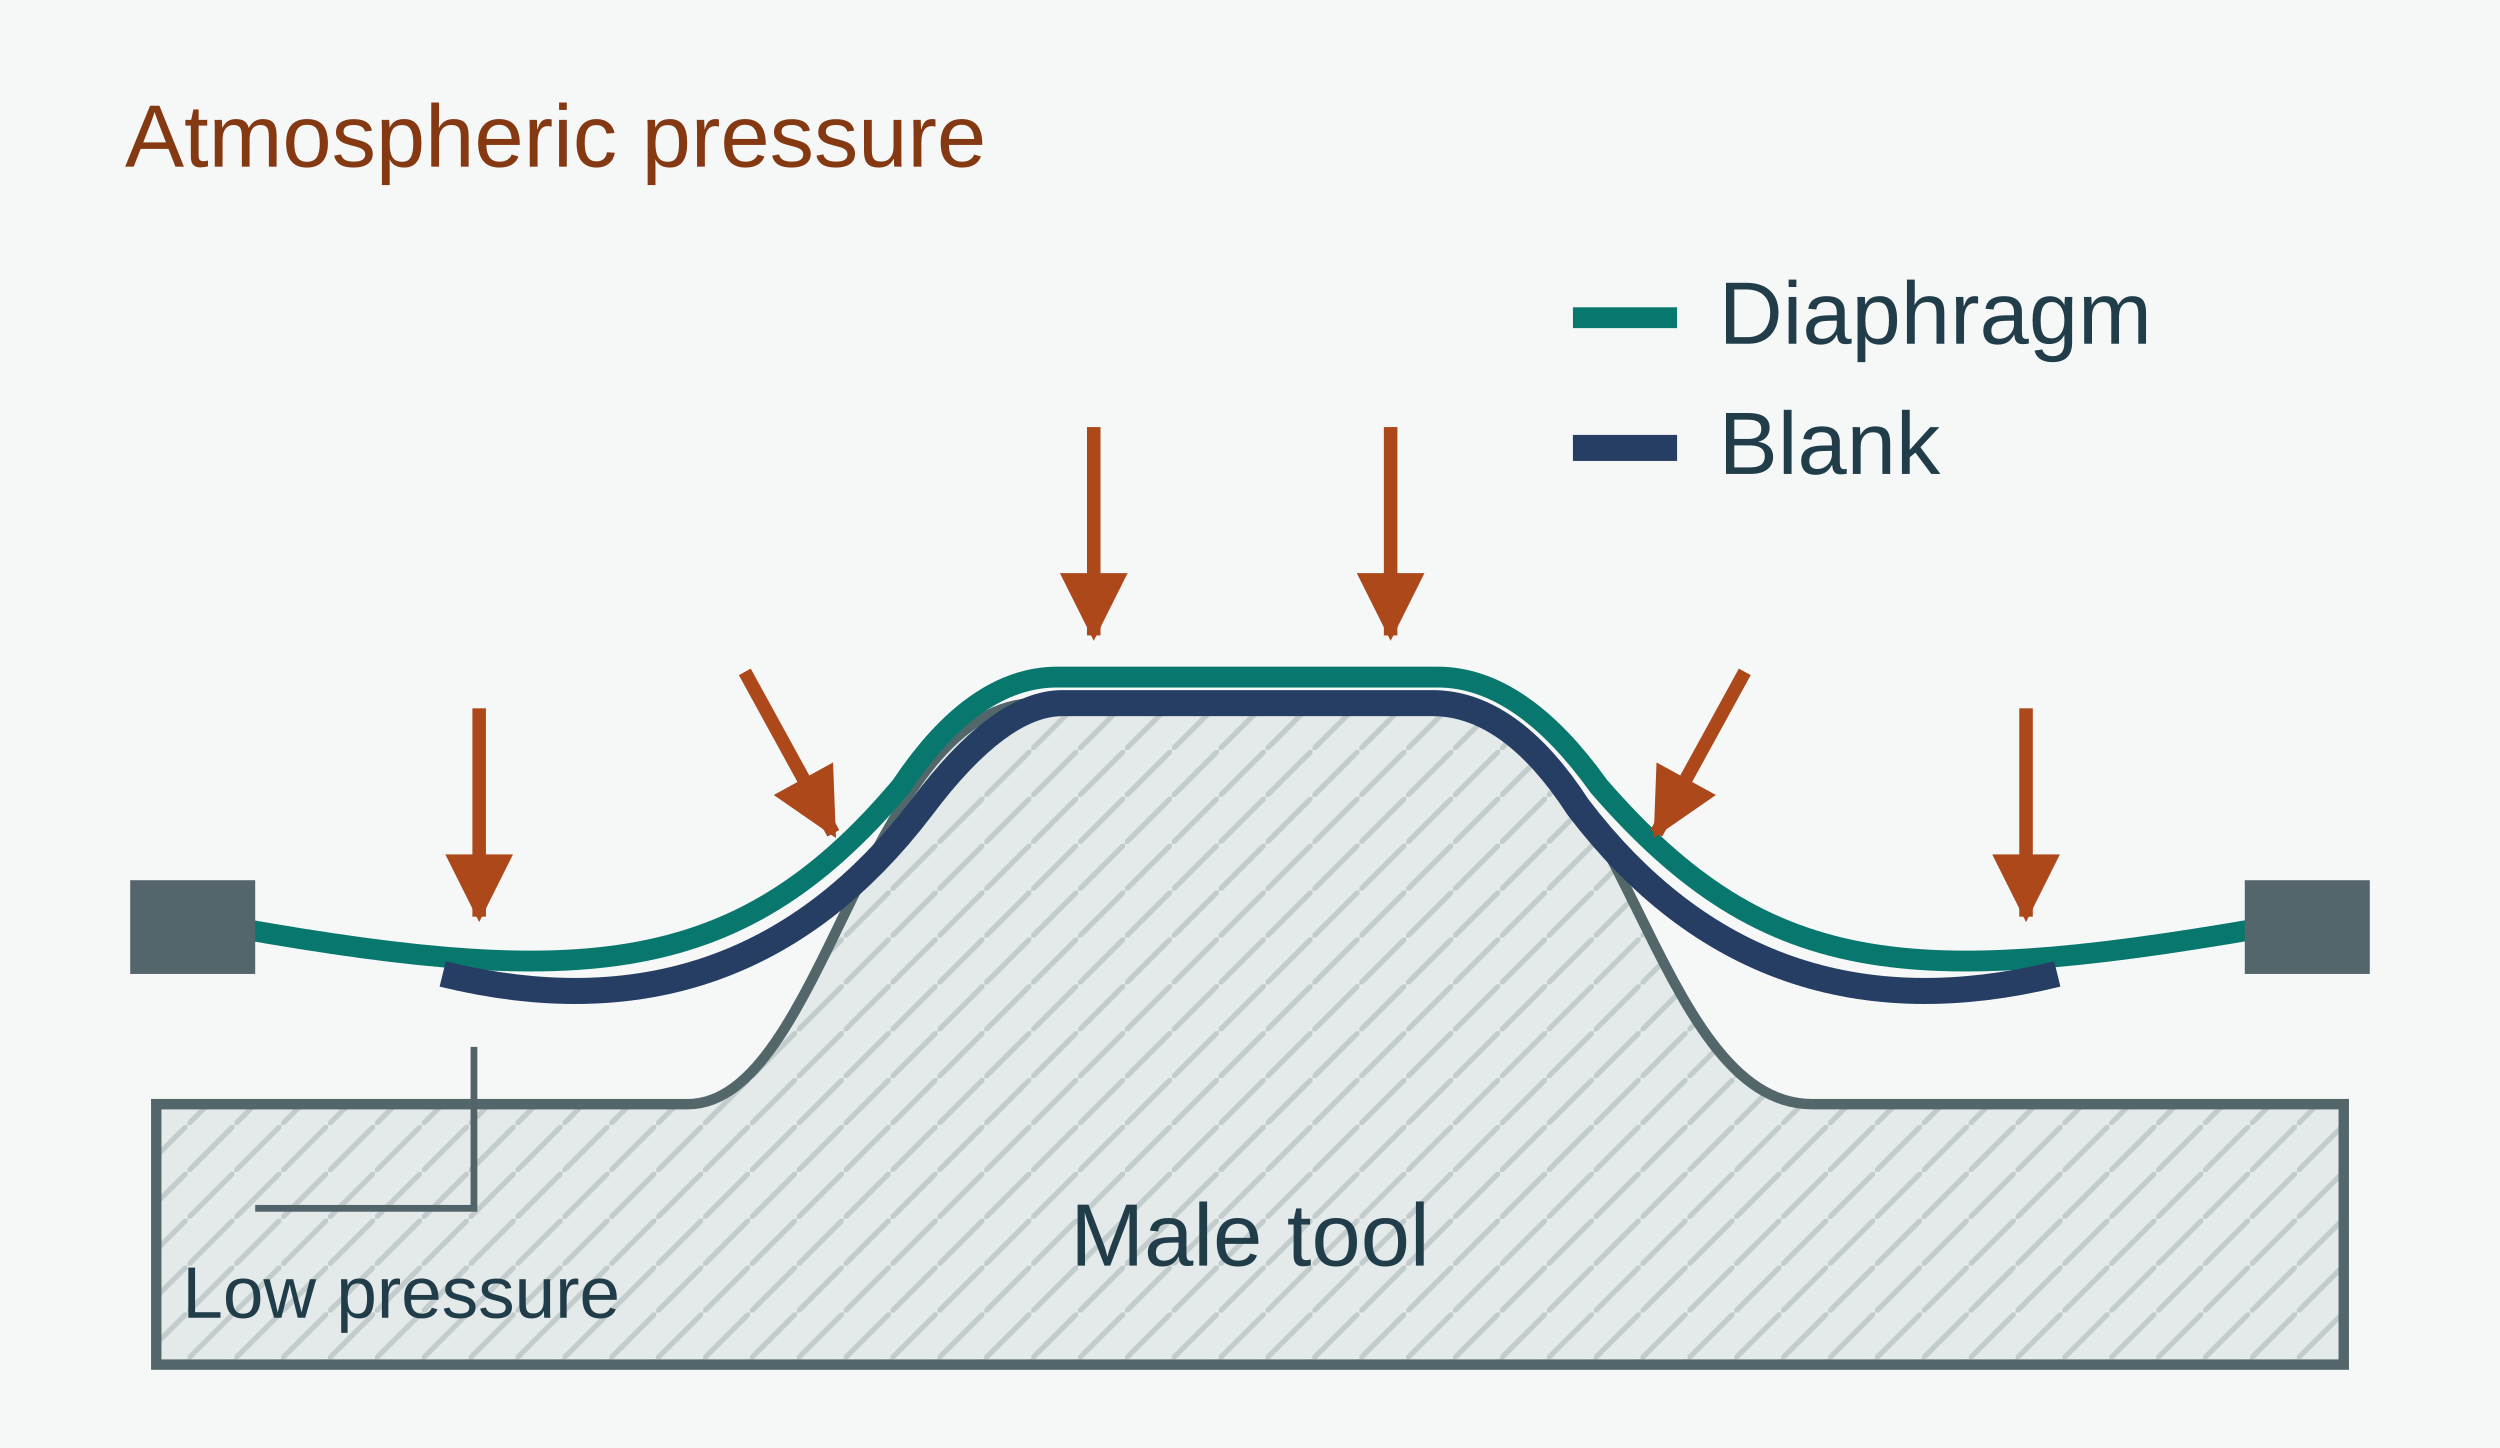
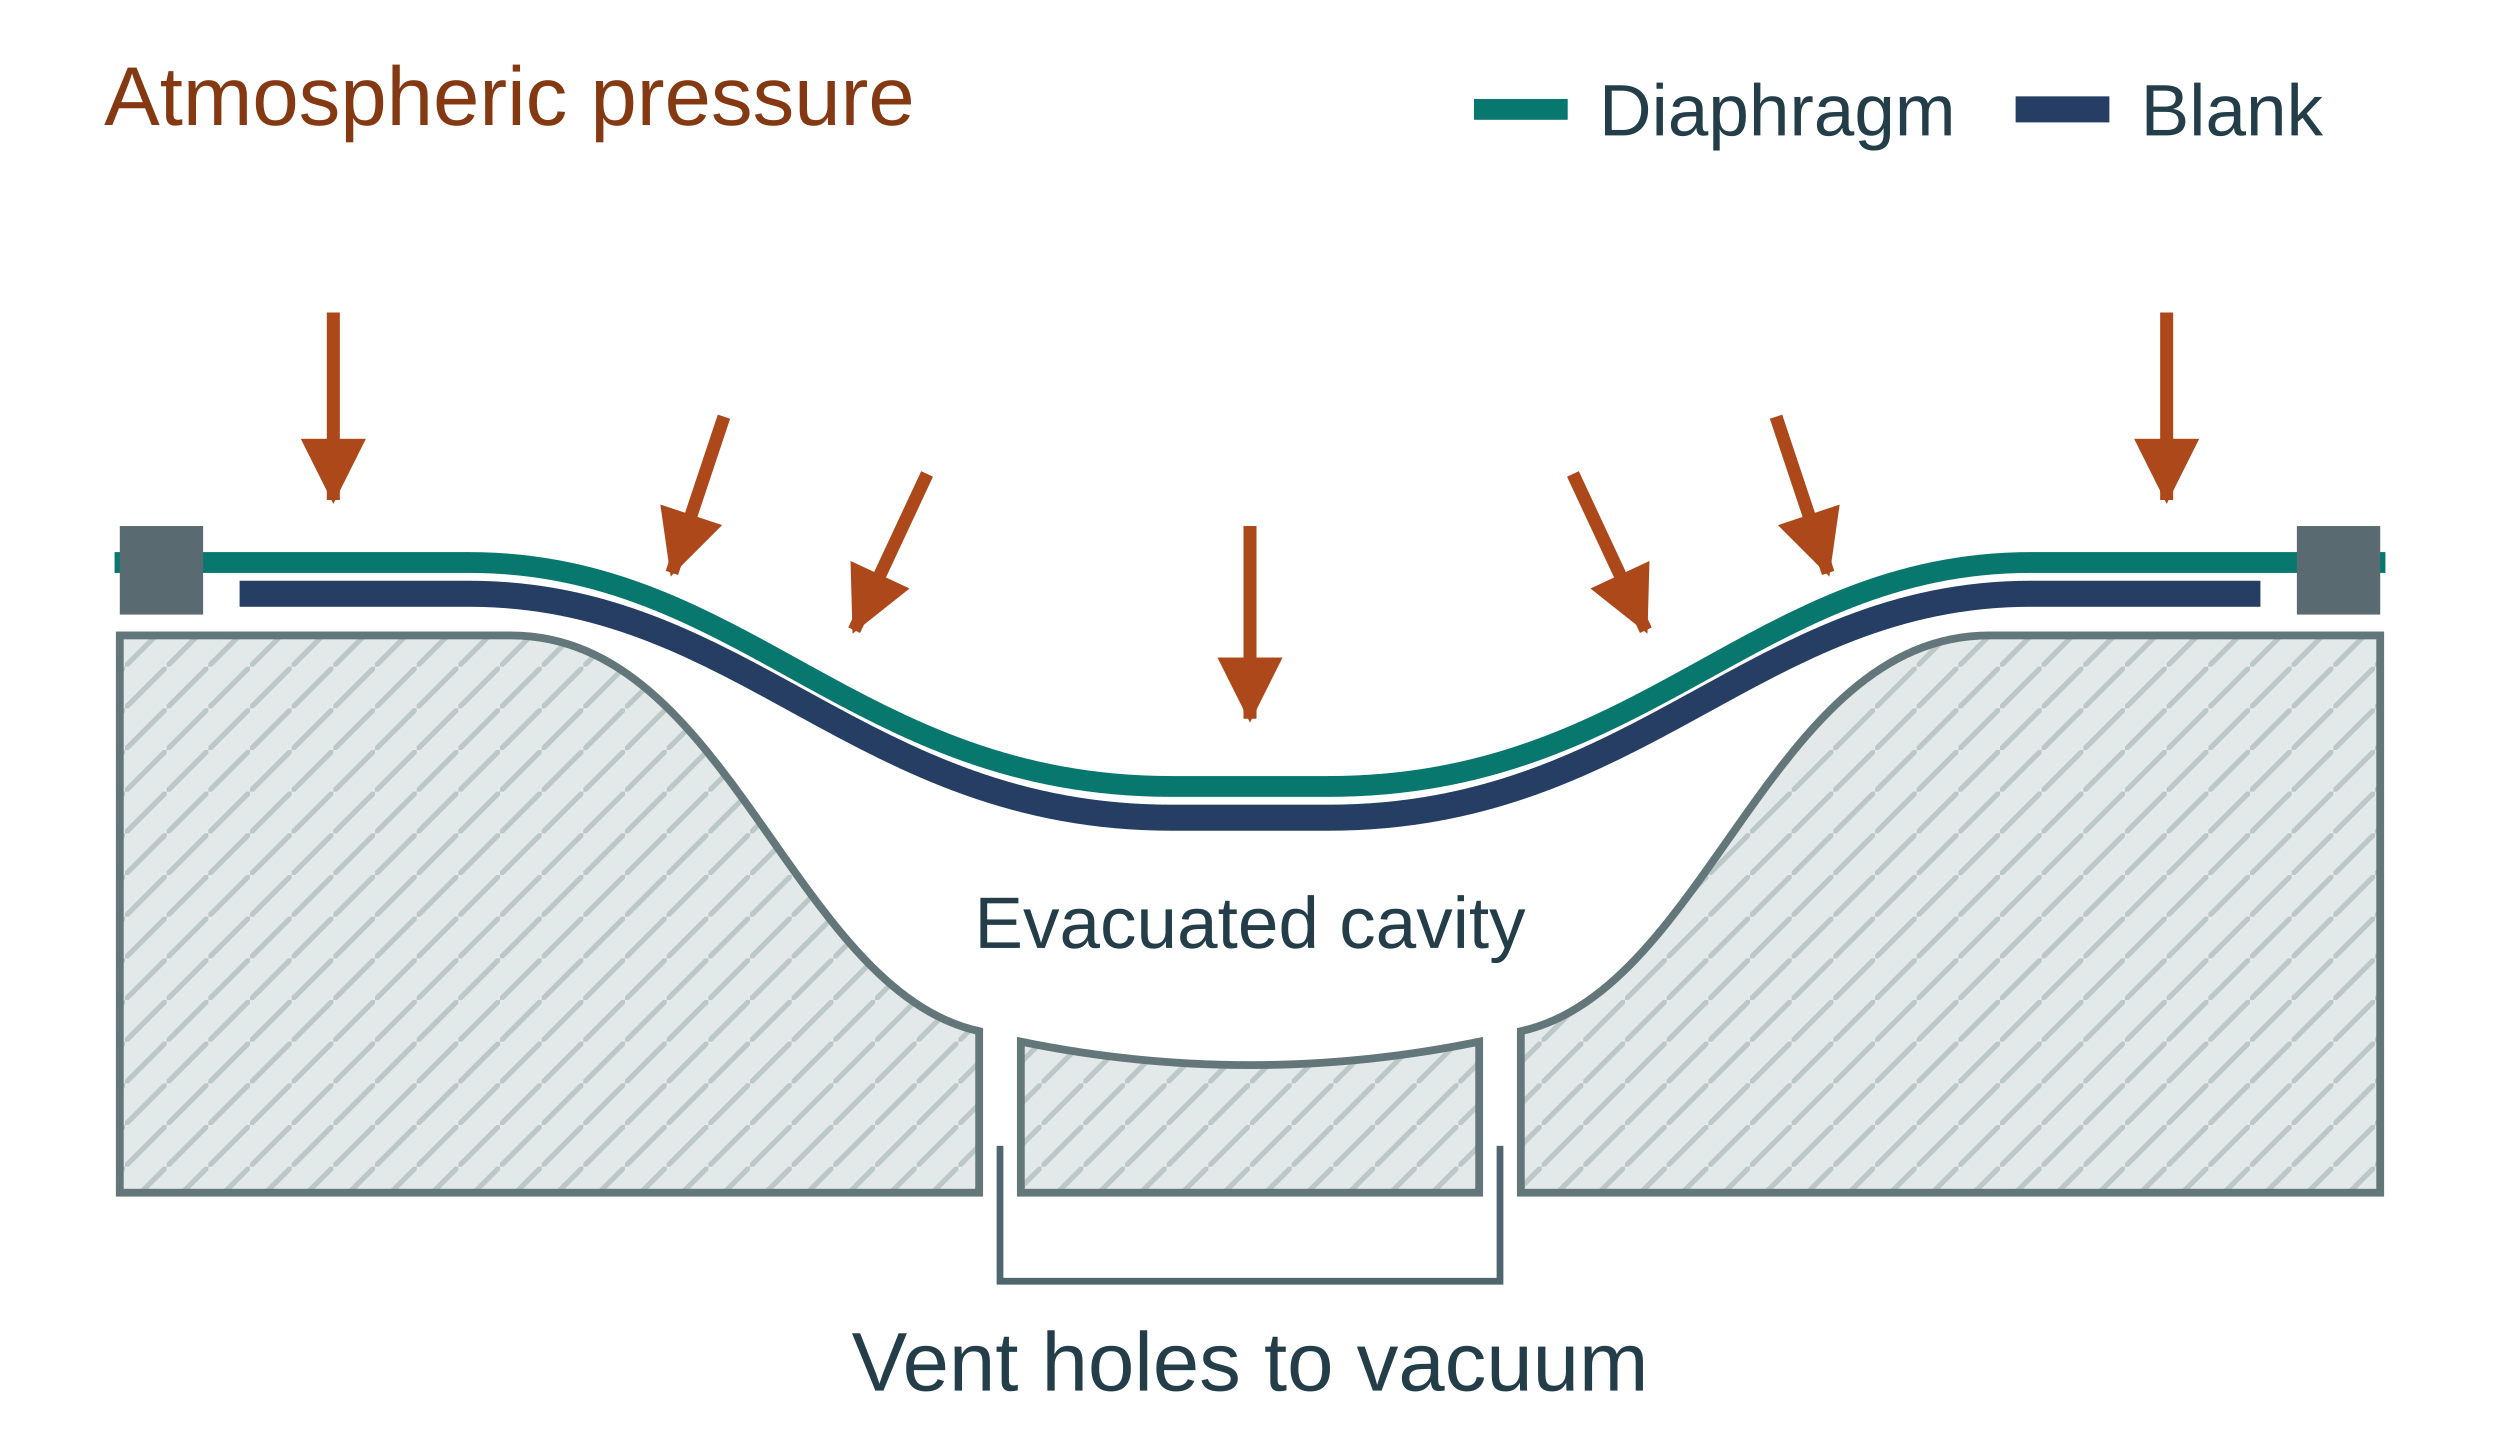
- <svg xmlns="http://www.w3.org/2000/svg" viewBox="0 0 480 278" font-family="Arial,sans-serif" font-size="17" fill="#203d49">
+ <svg xmlns="http://www.w3.org/2000/svg" viewBox="0 0 480 278" font-family="Arial,sans-serif" font-size="16" fill="#233e49">
  <defs>
-     <marker id="load" markerWidth="5" markerHeight="5" refX="4.6" refY="2.5" orient="auto">
-       <path fill="#ac481a" d="M0 0 5 2.5 0 5Z" />
+     <marker id="load" markerWidth="5" markerHeight="5" refX="4.7" refY="2.5" orient="auto">
+       <path fill="#ac481a" d="m0 0 5 2.5L0 5Z" />
    </marker>
-     <pattern id="section" width="9" height="9" patternUnits="userSpaceOnUse">
-       <rect width="9" height="9" fill="#e4e9e9" />
-       <path d="m0 9 9-9" stroke="#c2cccd" />
+     <pattern id="section" width="8" height="8" patternUnits="userSpaceOnUse">
+       <rect width="8" height="8" fill="#e3e9e8" />
+       <path d="m0 8 8-8" stroke="#bcc8c7" />
    </pattern>
  </defs>
-   <rect width="480" height="278" fill="#f6f8f8" />
-   <text x="24" y="32" fill="#853912">Atmospheric pressure</text>
-   <path d="M30 212H132C158 212 166 137 198 135H278C312 137 317 212 348 212H450V262H30Z" fill="url(#section)" stroke="#53676b" stroke-width="2" />
-   <path d="M39 177C110 190 141 189 173 151Q187 130 203 130H276Q292 130 307 151C340 189 368 190 441 177" fill="none" stroke="#08786f" stroke-width="4" />
-   <path d="M85 187Q142 201 177 155Q192 135 204 135H275Q290 135 303 155Q338 201 395 187" fill="none" stroke="#263e63" stroke-width="5" />
-   <g stroke="#ac481a" stroke-width="2.6" marker-end="url(#load)">
-     <path d="M92 136v40" />
-     <path d="m143 129 17 31" />
-     <path d="M210 82v40" />
-     <path d="M267 82v40" />
-     <path d="m335 129-17 31" />
-     <path d="M389 136v40" />
+   <text x="20" y="24" fill="#853912">Atmospheric pressure</text>
+   <g fill="none" stroke="#ac481a" stroke-width="2.5" marker-end="url(#load)">
+     <path d="M64 60v36" />
+     <path d="m139 80-10 30" />
+     <path d="M178 91l-14 30" />
+     <path d="M240 101v37" />
+     <path d="m302 91 14 30" />
+     <path d="m341 80 10 30" />
+     <path d="M416 60v36" />
  </g>
-   <g fill="#54656b">
-     <path d="M25 169h24v18H25zM431 169h24v18h-24z" />
+   <g fill="url(#section)" stroke="#637679" stroke-width="1.5">
+     <path d="M23 122H98C140 122 152 190 188 198V229H23Z" />
+     <path d="M196 200Q240 209 284 200V229H196Z" />
+     <path d="M292 198C328 190 340 122 382 122H457V229H292Z" />
  </g>
-   <text x="240" y="243" text-anchor="middle">Male tool</text>
-   <path d="M91 201v31H49" fill="none" stroke="#52646a" stroke-width="1.3" />
-   <text x="35" y="253" font-size="14">Low pressure</text>
-   <path d="M302 61h20" stroke="#08786f" stroke-width="4" />
-   <text x="330" y="66">Diaphragm</text>
-   <path d="M302 86h20" stroke="#263e63" stroke-width="5" />
-   <text x="330" y="91">Blank</text>
+   <path d="M22 108H90C143 108 164 151 225 151H255C316 151 337 108 390 108H458" fill="none" stroke="#08786f" stroke-width="4" />
+   <path d="M46 114H90C143 114 165 157 225 157H255C315 157 337 114 390 114H434" fill="none" stroke="#263e63" stroke-width="5" />
+   <path d="M23 101h16v17H23zM441 101h16v17h-16z" fill="#596b70" />
+   <text x="240" y="182" text-anchor="middle" font-size="14">Evacuated cavity</text>
+   <path d="M192 220v26h96v-26" fill="none" stroke="#50666f" stroke-width="1.3" />
+   <text x="240" y="267" text-anchor="middle">Vent holes to vacuum</text>
+   <g font-size="14">
+     <path d="M283 21h18" stroke="#08786f" stroke-width="4" />
+     <text x="307" y="26">Diaphragm</text>
+     <path d="M387 21h18" stroke="#263e63" stroke-width="5" />
+     <text x="411" y="26">Blank</text>
+   </g>
</svg>
